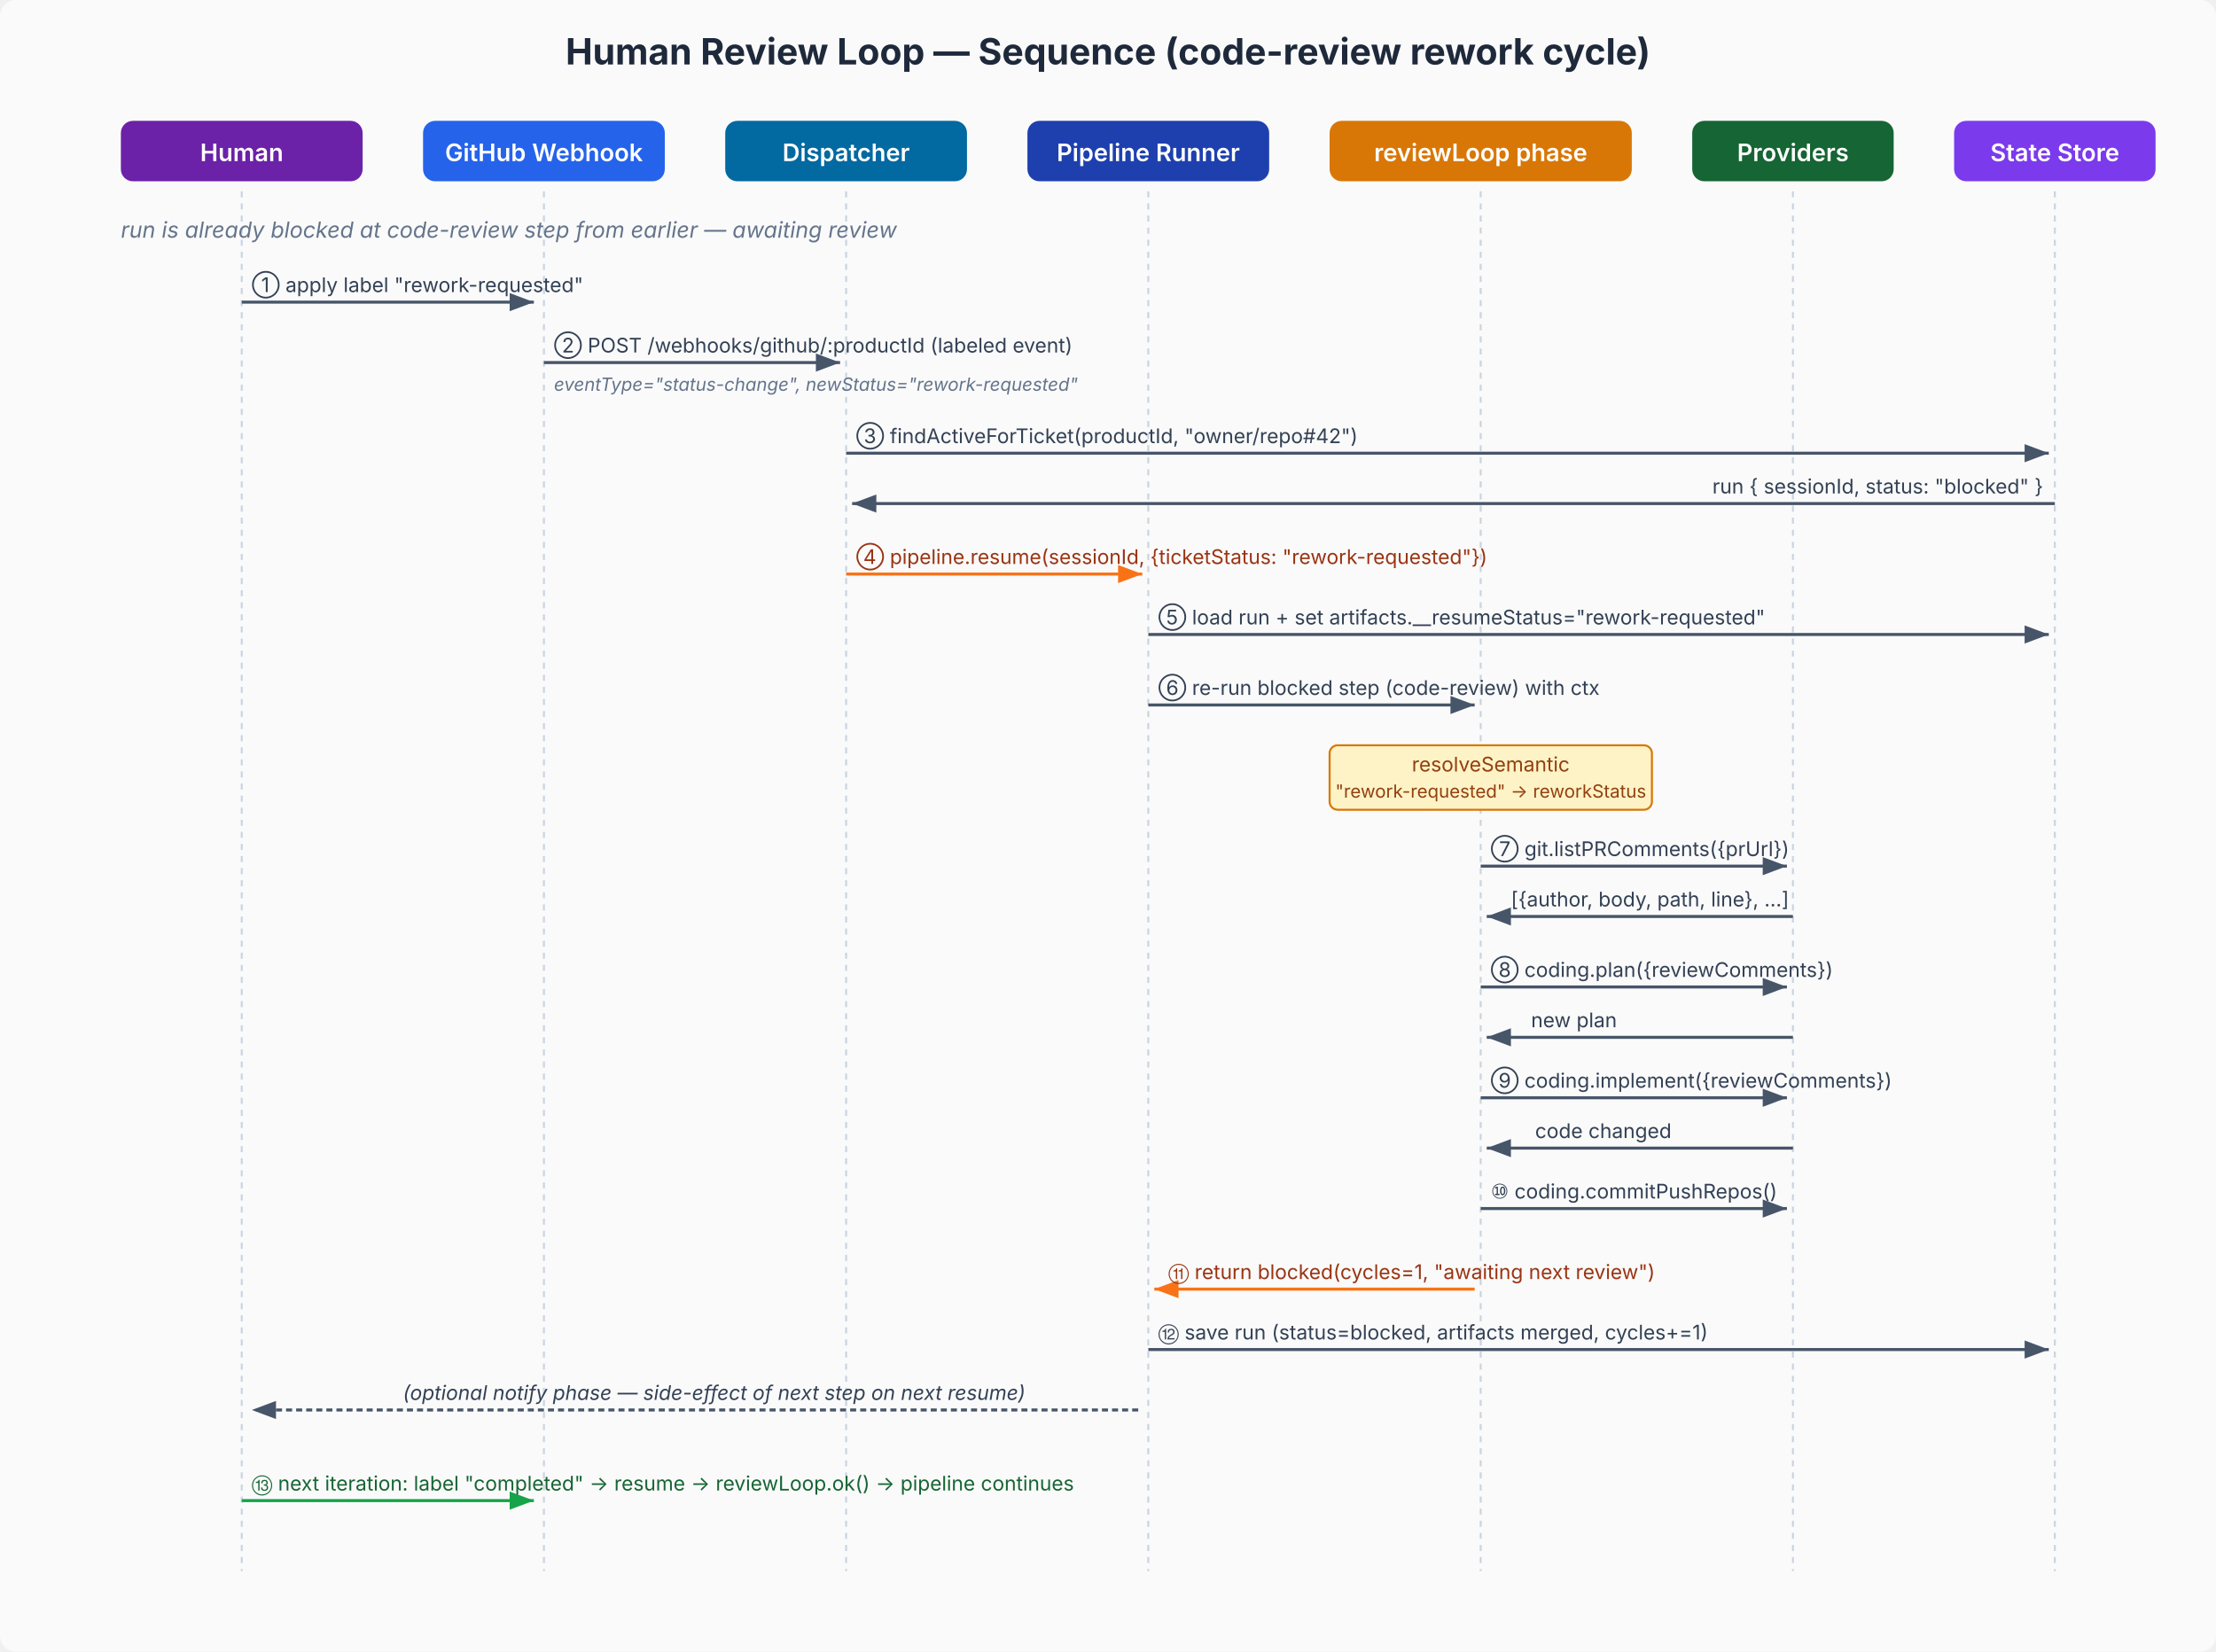
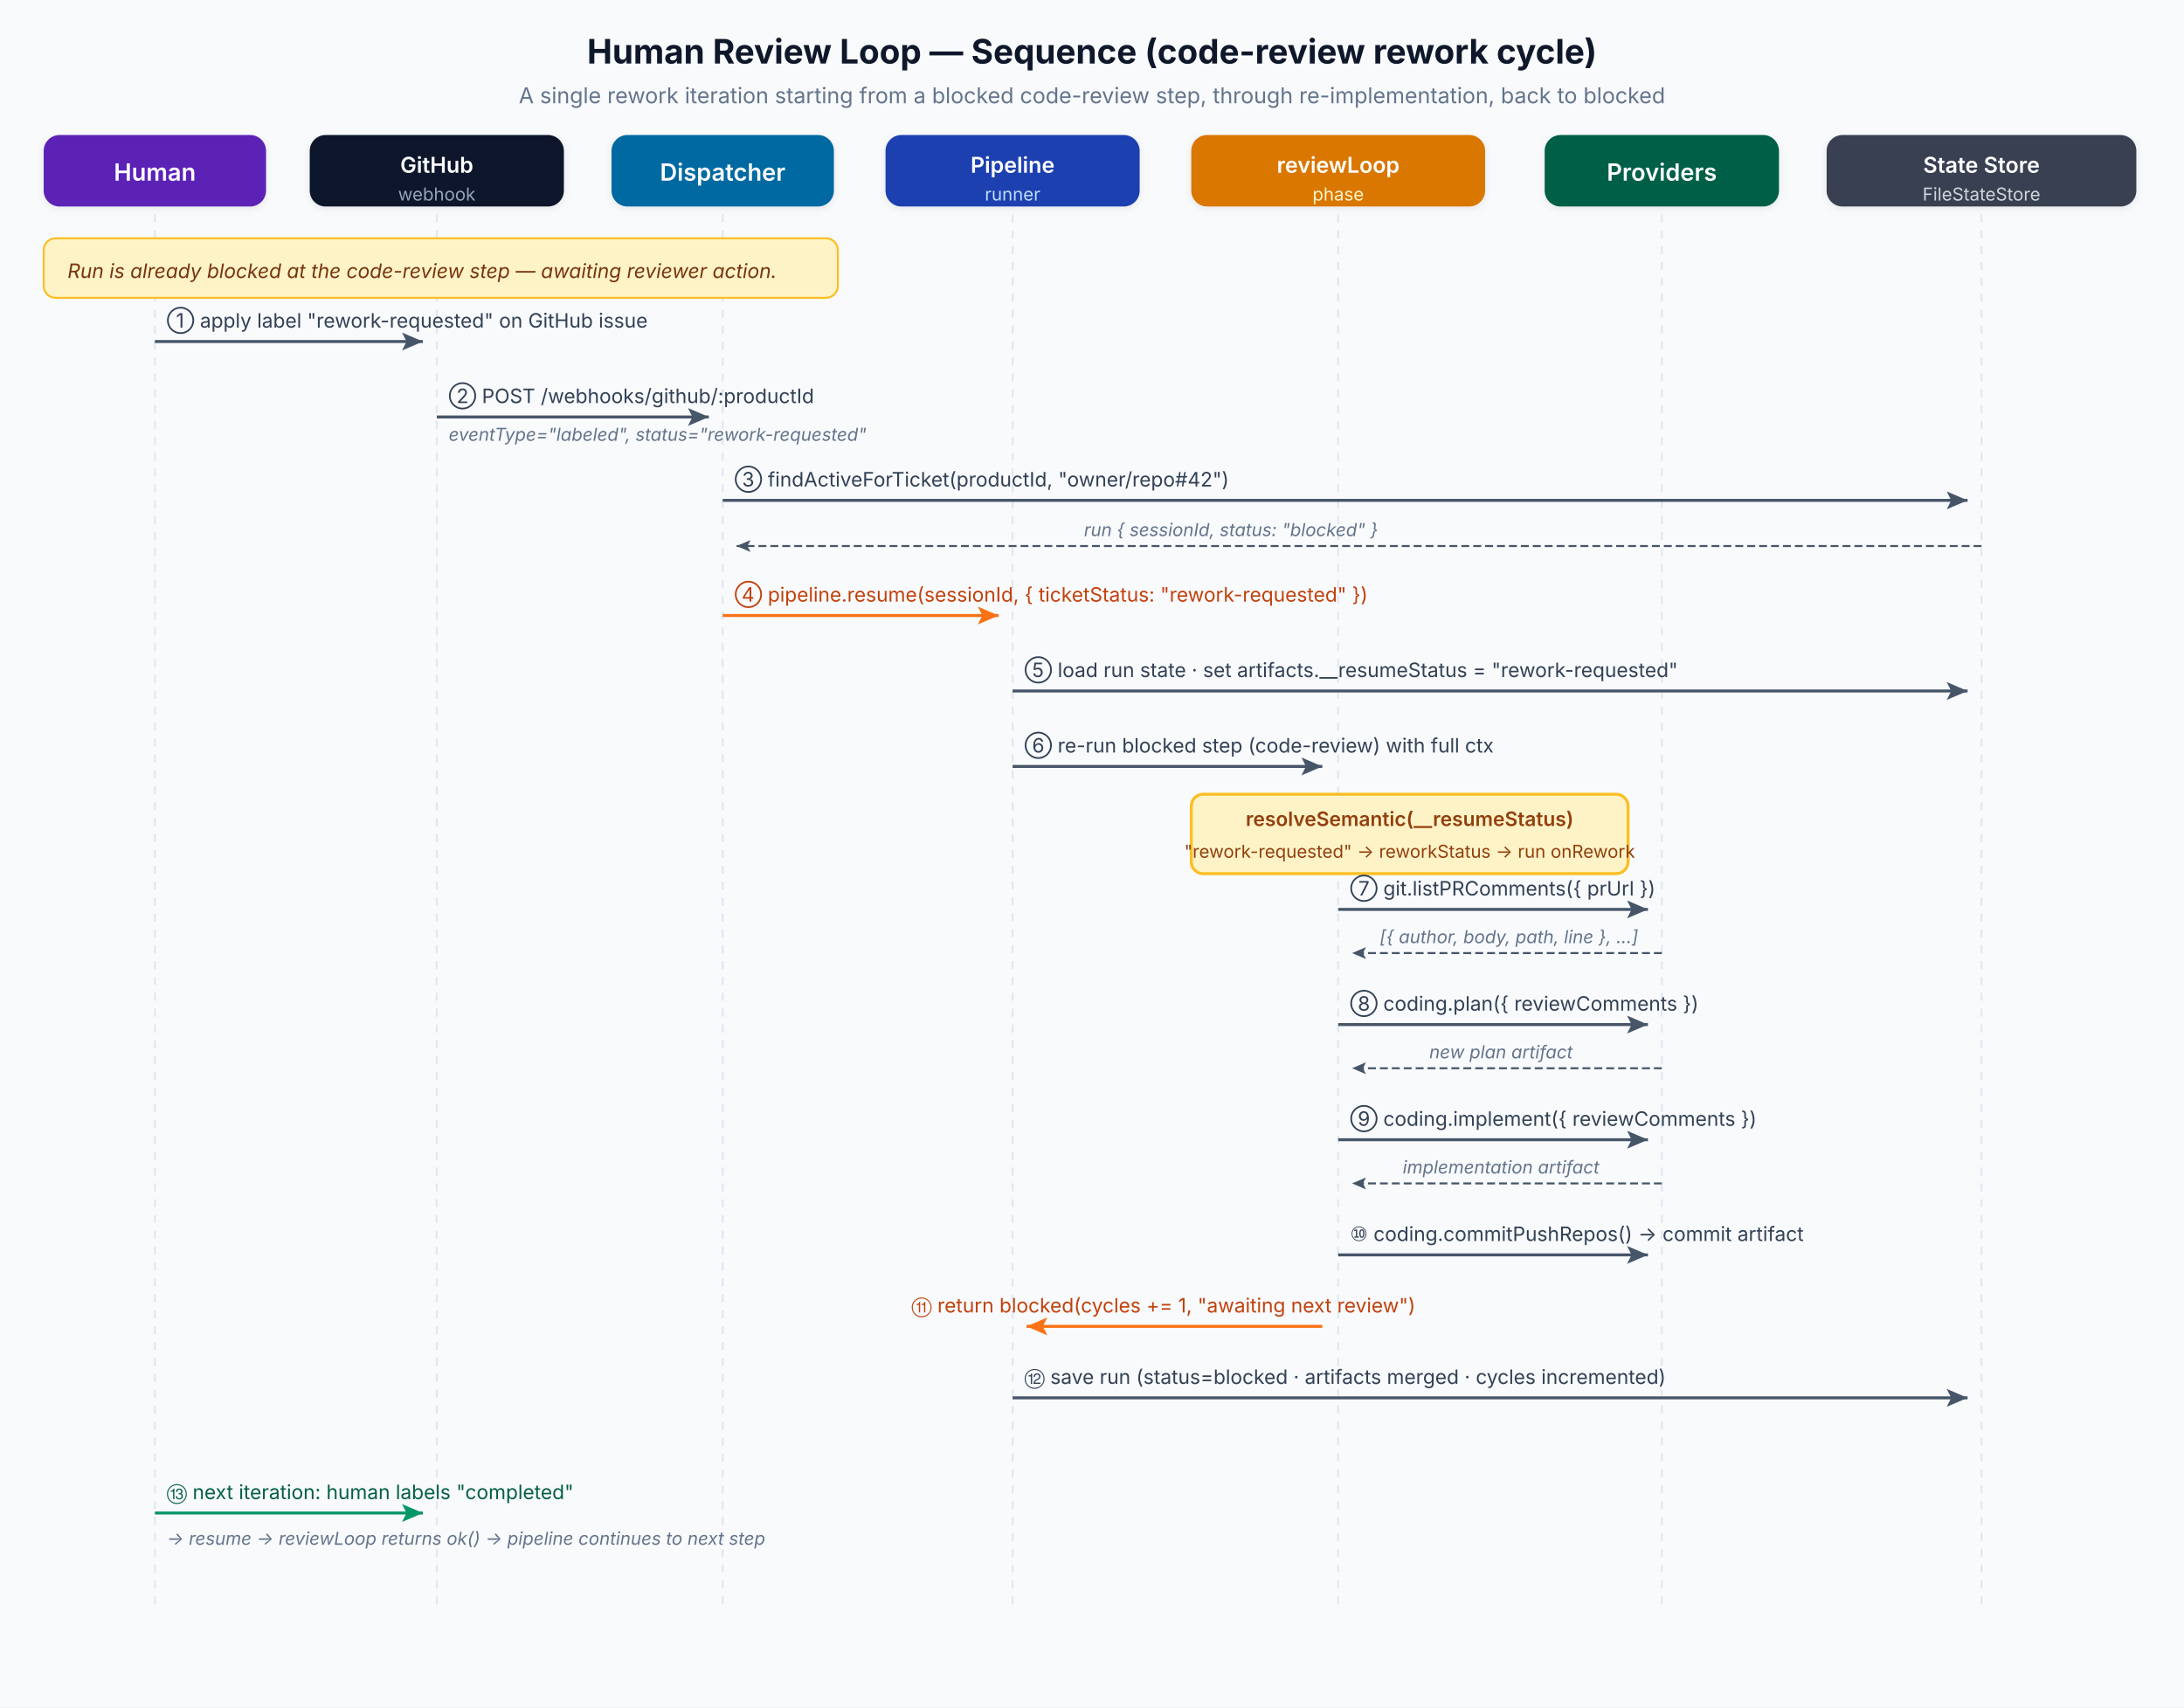
- <svg xmlns="http://www.w3.org/2000/svg" viewBox="0 0 1100 820" font-family="system-ui, -apple-system, sans-serif" font-size="11">
+ <svg xmlns="http://www.w3.org/2000/svg" viewBox="0 0 1100 860" font-family="system-ui,-apple-system,BlinkMacSystemFont,'Segoe UI',sans-serif">
  <defs>
-     <marker id="s-arr" markerWidth="8" markerHeight="6" refX="8" refY="3" orient="auto">
-       <polygon points="0 0, 8 3, 0 6" fill="#475569" />
+     <filter id="sh" x="-4%" y="-4%" width="108%" height="130%">
+       <feDropShadow dx="0" dy="1" stdDeviation="2" flood-color="#0f172a" flood-opacity="0.08" />
+     </filter>
+     <marker id="a" markerWidth="8" markerHeight="8" refX="7" refY="4" orient="auto">
+       <path d="M0,1 L7,4 L0,7 L1.5,4Z" fill="#475569" />
    </marker>
-     <marker id="s-arr-g" markerWidth="8" markerHeight="6" refX="8" refY="3" orient="auto">
-       <polygon points="0 0, 8 3, 0 6" fill="#16a34a" />
+     <marker id="ae" markerWidth="8" markerHeight="8" refX="7" refY="4" orient="auto">
+       <path d="M0,1 L7,4 L0,7 L1.5,4Z" fill="#059669" />
    </marker>
-     <marker id="s-arr-o" markerWidth="8" markerHeight="6" refX="8" refY="3" orient="auto">
-       <polygon points="0 0, 8 3, 0 6" fill="#f97316" />
+     <marker id="ao" markerWidth="8" markerHeight="8" refX="7" refY="4" orient="auto">
+       <path d="M0,1 L7,4 L0,7 L1.5,4Z" fill="#f97316" />
    </marker>
  </defs>
-   <rect width="1100" height="820" fill="#fafafa" rx="8" />
-   <text x="550" y="32" text-anchor="middle" font-size="18" font-weight="bold" fill="#1e293b">Human Review Loop — Sequence (code-review rework cycle)</text>
-   <g font-size="12" font-weight="600" fill="white">
-     <rect x="60" y="60" width="120" height="30" rx="6" fill="#6b21a8" />
-     <text x="120" y="80" text-anchor="middle">Human</text>
-     <rect x="210" y="60" width="120" height="30" rx="6" fill="#2563eb" />
-     <text x="270" y="80" text-anchor="middle">GitHub Webhook</text>
-     <rect x="360" y="60" width="120" height="30" rx="6" fill="#0369a1" />
-     <text x="420" y="80" text-anchor="middle">Dispatcher</text>
-     <rect x="510" y="60" width="120" height="30" rx="6" fill="#1e40af" />
-     <text x="570" y="80" text-anchor="middle">Pipeline Runner</text>
-     <rect x="660" y="60" width="150" height="30" rx="6" fill="#d97706" />
-     <text x="735" y="80" text-anchor="middle">reviewLoop phase</text>
-     <rect x="840" y="60" width="100" height="30" rx="6" fill="#166534" />
-     <text x="890" y="80" text-anchor="middle">Providers</text>
-     <rect x="970" y="60" width="100" height="30" rx="6" fill="#7c3aed" />
-     <text x="1020" y="80" text-anchor="middle">State Store</text>
+   <rect width="1100" height="860" fill="#f8fafc" />
+   <text x="550" y="32" text-anchor="middle" font-size="17" font-weight="700" fill="#0f172a">Human Review Loop — Sequence (code-review rework cycle)</text>
+   <text x="550" y="52" text-anchor="middle" font-size="11" fill="#64748b">A single rework iteration starting from a blocked code-review step, through re-implementation, back to blocked</text>
+   <rect x="22" y="68" width="112" height="36" rx="8" fill="#5b21b6" filter="url(#sh)" />
+   <text x="78" y="91" text-anchor="middle" fill="white" font-weight="600" font-size="12">Human</text>
+   <rect x="156" y="68" width="128" height="36" rx="8" fill="#0f172a" filter="url(#sh)" />
+   <text x="220" y="87" text-anchor="middle" fill="white" font-weight="600" font-size="11">GitHub</text>
+   <text x="220" y="101" text-anchor="middle" fill="#94a3b8" font-size="9">webhook</text>
+   <rect x="308" y="68" width="112" height="36" rx="8" fill="#0369a1" filter="url(#sh)" />
+   <text x="364" y="91" text-anchor="middle" fill="white" font-weight="600" font-size="12">Dispatcher</text>
+   <rect x="446" y="68" width="128" height="36" rx="8" fill="#1e40af" filter="url(#sh)" />
+   <text x="510" y="87" text-anchor="middle" fill="white" font-weight="600" font-size="11">Pipeline</text>
+   <text x="510" y="101" text-anchor="middle" fill="#bfdbfe" font-size="9">runner</text>
+   <rect x="600" y="68" width="148" height="36" rx="8" fill="#d97706" filter="url(#sh)" />
+   <text x="674" y="87" text-anchor="middle" fill="white" font-weight="600" font-size="11">reviewLoop</text>
+   <text x="674" y="101" text-anchor="middle" fill="#fef3c7" font-size="9">phase</text>
+   <rect x="778" y="68" width="118" height="36" rx="8" fill="#065f46" filter="url(#sh)" />
+   <text x="837" y="91" text-anchor="middle" fill="white" font-weight="600" font-size="12">Providers</text>
+   <rect x="920" y="68" width="156" height="36" rx="8" fill="#374151" filter="url(#sh)" />
+   <text x="998" y="87" text-anchor="middle" fill="white" font-weight="600" font-size="11">State Store</text>
+   <text x="998" y="101" text-anchor="middle" fill="#d1d5db" font-size="9">FileStateStore</text>
+   <g stroke="#e2e8f0" stroke-dasharray="4,4" stroke-width="1">
+     <line x1="78" y1="108" x2="78" y2="810" />
+     <line x1="220" y1="108" x2="220" y2="810" />
+     <line x1="364" y1="108" x2="364" y2="810" />
+     <line x1="510" y1="108" x2="510" y2="810" />
+     <line x1="674" y1="108" x2="674" y2="810" />
+     <line x1="837" y1="108" x2="837" y2="810" />
+     <line x1="998" y1="108" x2="998" y2="810" />
  </g>
-   <g stroke="#cbd5e1" stroke-dasharray="3,3">
-     <line x1="120" y1="95" x2="120" y2="780" />
-     <line x1="270" y1="95" x2="270" y2="780" />
-     <line x1="420" y1="95" x2="420" y2="780" />
-     <line x1="570" y1="95" x2="570" y2="780" />
-     <line x1="735" y1="95" x2="735" y2="780" />
-     <line x1="890" y1="95" x2="890" y2="780" />
-     <line x1="1020" y1="95" x2="1020" y2="780" />
-   </g>
-   <text x="60" y="118" fill="#64748b" font-style="italic">run is already blocked at code-review step from earlier — awaiting review</text>
-   <g>
-     <line x1="120" y1="150" x2="265" y2="150" stroke="#475569" stroke-width="1.5" marker-end="url(#s-arr)" />
-     <text x="125" y="145" font-size="10" fill="#334155">① apply label "rework-requested"</text>
-   </g>
-   <g>
-     <line x1="270" y1="180" x2="417" y2="180" stroke="#475569" stroke-width="1.5" marker-end="url(#s-arr)" />
-     <text x="275" y="175" font-size="10" fill="#334155">② POST /webhooks/github/:productId (labeled event)</text>
-     <text x="275" y="194" font-size="9" fill="#64748b" font-style="italic">eventType="status-change", newStatus="rework-requested"</text>
-   </g>
-   <g>
-     <line x1="420" y1="225" x2="1017" y2="225" stroke="#475569" stroke-width="1.5" marker-end="url(#s-arr)" />
-     <text x="425" y="220" font-size="10" fill="#334155">③ findActiveForTicket(productId, "owner/repo#42")</text>
-   </g>
-   <g>
-     <line x1="1020" y1="250" x2="423" y2="250" stroke="#475569" stroke-width="1.5" marker-end="url(#s-arr)" />
-     <text x="850" y="245" font-size="10" fill="#334155">run { sessionId, status: "blocked" }</text>
-   </g>
-   <g>
-     <line x1="420" y1="285" x2="567" y2="285" stroke="#f97316" stroke-width="1.5" marker-end="url(#s-arr-o)" />
-     <text x="425" y="280" font-size="10" fill="#9a3412">④ pipeline.resume(sessionId, {ticketStatus: "rework-requested"})</text>
-   </g>
-   <g>
-     <line x1="570" y1="315" x2="1017" y2="315" stroke="#475569" stroke-width="1.5" marker-end="url(#s-arr)" />
-     <text x="575" y="310" font-size="10" fill="#334155">⑤ load run + set artifacts.__resumeStatus="rework-requested"</text>
-   </g>
-   <g>
-     <line x1="570" y1="350" x2="732" y2="350" stroke="#475569" stroke-width="1.5" marker-end="url(#s-arr)" />
-     <text x="575" y="345" font-size="10" fill="#334155">⑥ re-run blocked step (code-review) with ctx</text>
-   </g>
-   <rect x="660" y="370" width="160" height="32" rx="4" fill="#fef3c7" stroke="#d97706" />
-   <text x="740" y="383" text-anchor="middle" font-size="10" fill="#92400e">resolveSemantic</text>
-   <text x="740" y="396" text-anchor="middle" font-size="9" fill="#92400e">"rework-requested" → reworkStatus</text>
-   <g>
-     <line x1="735" y1="430" x2="887" y2="430" stroke="#475569" stroke-width="1.5" marker-end="url(#s-arr)" />
-     <text x="740" y="425" font-size="10" fill="#334155">⑦ git.listPRComments({prUrl})</text>
-   </g>
-   <g>
-     <line x1="890" y1="455" x2="738" y2="455" stroke="#475569" stroke-width="1.5" marker-end="url(#s-arr)" />
-     <text x="750" y="450" font-size="10" fill="#334155">[{author, body, path, line}, ...]</text>
-   </g>
-   <g>
-     <line x1="735" y1="490" x2="887" y2="490" stroke="#475569" stroke-width="1.5" marker-end="url(#s-arr)" />
-     <text x="740" y="485" font-size="10" fill="#334155">⑧ coding.plan({reviewComments})</text>
-   </g>
-   <g>
-     <line x1="890" y1="515" x2="738" y2="515" stroke="#475569" stroke-width="1.5" marker-end="url(#s-arr)" />
-     <text x="760" y="510" font-size="10" fill="#334155">new plan</text>
-   </g>
-   <g>
-     <line x1="735" y1="545" x2="887" y2="545" stroke="#475569" stroke-width="1.5" marker-end="url(#s-arr)" />
-     <text x="740" y="540" font-size="10" fill="#334155">⑨ coding.implement({reviewComments})</text>
-   </g>
-   <g>
-     <line x1="890" y1="570" x2="738" y2="570" stroke="#475569" stroke-width="1.5" marker-end="url(#s-arr)" />
-     <text x="762" y="565" font-size="10" fill="#334155">code changed</text>
-   </g>
-   <g>
-     <line x1="735" y1="600" x2="887" y2="600" stroke="#475569" stroke-width="1.5" marker-end="url(#s-arr)" />
-     <text x="740" y="595" font-size="10" fill="#334155">⑩ coding.commitPushRepos()</text>
-   </g>
-   <g>
-     <line x1="732" y1="640" x2="573" y2="640" stroke="#f97316" stroke-width="1.5" marker-end="url(#s-arr-o)" />
-     <text x="580" y="635" font-size="10" fill="#9a3412">⑪ return blocked(cycles=1, "awaiting next review")</text>
-   </g>
-   <g>
-     <line x1="570" y1="670" x2="1017" y2="670" stroke="#475569" stroke-width="1.5" marker-end="url(#s-arr)" />
-     <text x="575" y="665" font-size="10" fill="#334155">⑫ save run (status=blocked, artifacts merged, cycles+=1)</text>
-   </g>
-   <g>
-     <line x1="565" y1="700" x2="125" y2="700" stroke="#475569" stroke-width="1.5" stroke-dasharray="3,2" marker-end="url(#s-arr)" />
-     <text x="200" y="695" font-size="10" fill="#334155" font-style="italic">(optional notify phase — side-effect of next step on next resume)</text>
-   </g>
-   <g>
-     <line x1="120" y1="745" x2="265" y2="745" stroke="#16a34a" stroke-width="1.5" marker-end="url(#s-arr-g)" />
-     <text x="125" y="740" font-size="10" fill="#166534">⑬ next iteration: label "completed" → resume → reviewLoop.ok() → pipeline continues</text>
-   </g>
+   <rect x="22" y="120" width="400" height="30" rx="6" fill="#fef3c7" stroke="#fbbf24" />
+   <text x="34" y="140" font-size="10" fill="#78350f" font-style="italic">Run is already blocked at the code-review step — awaiting reviewer action.</text>
+   <line x1="78" y1="172" x2="213" y2="172" stroke="#475569" stroke-width="1.5" marker-end="url(#a)" />
+   <text x="84" y="165" font-size="10" fill="#334155">① apply label "rework-requested" on GitHub issue</text>
+   <line x1="220" y1="210" x2="357" y2="210" stroke="#475569" stroke-width="1.5" marker-end="url(#a)" />
+   <text x="226" y="203" font-size="10" fill="#334155">② POST /webhooks/github/:productId</text>
+   <text x="226" y="222" font-size="9" fill="#64748b" font-style="italic">eventType="labeled", status="rework-requested"</text>
+   <line x1="364" y1="252" x2="991" y2="252" stroke="#475569" stroke-width="1.5" marker-end="url(#a)" />
+   <text x="370" y="245" font-size="10" fill="#334155">③ findActiveForTicket(productId, "owner/repo#42")</text>
+   <line x1="998" y1="275" x2="371" y2="275" stroke="#475569" stroke-width="1" stroke-dasharray="4,2" marker-end="url(#a)" />
+   <text x="620" y="270" text-anchor="middle" font-size="9" fill="#64748b" font-style="italic">run { sessionId, status: "blocked" }</text>
+   <line x1="364" y1="310" x2="503" y2="310" stroke="#f97316" stroke-width="1.5" marker-end="url(#ao)" />
+   <text x="370" y="303" font-size="10" fill="#c2410c">④ pipeline.resume(sessionId, { ticketStatus: "rework-requested" })</text>
+   <line x1="510" y1="348" x2="991" y2="348" stroke="#475569" stroke-width="1.5" marker-end="url(#a)" />
+   <text x="516" y="341" font-size="10" fill="#334155">⑤ load run state · set artifacts.__resumeStatus = "rework-requested"</text>
+   <line x1="510" y1="386" x2="666" y2="386" stroke="#475569" stroke-width="1.5" marker-end="url(#a)" />
+   <text x="516" y="379" font-size="10" fill="#334155">⑥ re-run blocked step (code-review) with full ctx</text>
+   <rect x="600" y="400" width="220" height="40" rx="6" fill="#fef3c7" stroke="#fbbf24" stroke-width="1.5" />
+   <text x="710" y="416" text-anchor="middle" font-size="10" font-weight="600" fill="#92400e">resolveSemantic(__resumeStatus)</text>
+   <text x="710" y="432" text-anchor="middle" font-size="9" fill="#92400e">"rework-requested" → reworkStatus → run onRework</text>
+   <line x1="674" y1="458" x2="830" y2="458" stroke="#475569" stroke-width="1.5" marker-end="url(#a)" />
+   <text x="680" y="451" font-size="10" fill="#334155">⑦ git.listPRComments({ prUrl })</text>
+   <line x1="837" y1="480" x2="681" y2="480" stroke="#475569" stroke-width="1" stroke-dasharray="4,2" marker-end="url(#a)" />
+   <text x="760" y="475" text-anchor="middle" font-size="9" fill="#64748b" font-style="italic">[{ author, body, path, line }, …]</text>
+   <line x1="674" y1="516" x2="830" y2="516" stroke="#475569" stroke-width="1.5" marker-end="url(#a)" />
+   <text x="680" y="509" font-size="10" fill="#334155">⑧ coding.plan({ reviewComments })</text>
+   <line x1="837" y1="538" x2="681" y2="538" stroke="#475569" stroke-width="1" stroke-dasharray="4,2" marker-end="url(#a)" />
+   <text x="756" y="533" text-anchor="middle" font-size="9" fill="#64748b" font-style="italic">new plan artifact</text>
+   <line x1="674" y1="574" x2="830" y2="574" stroke="#475569" stroke-width="1.5" marker-end="url(#a)" />
+   <text x="680" y="567" font-size="10" fill="#334155">⑨ coding.implement({ reviewComments })</text>
+   <line x1="837" y1="596" x2="681" y2="596" stroke="#475569" stroke-width="1" stroke-dasharray="4,2" marker-end="url(#a)" />
+   <text x="756" y="591" text-anchor="middle" font-size="9" fill="#64748b" font-style="italic">implementation artifact</text>
+   <line x1="674" y1="632" x2="830" y2="632" stroke="#475569" stroke-width="1.5" marker-end="url(#a)" />
+   <text x="680" y="625" font-size="10" fill="#334155">⑩ coding.commitPushRepos()  → commit artifact</text>
+   <line x1="666" y1="668" x2="517" y2="668" stroke="#f97316" stroke-width="1.5" marker-end="url(#ao)" />
+   <text x="586" y="661" text-anchor="middle" font-size="10" fill="#c2410c">⑪ return blocked(cycles += 1, "awaiting next review")</text>
+   <line x1="510" y1="704" x2="991" y2="704" stroke="#475569" stroke-width="1.5" marker-end="url(#a)" />
+   <text x="516" y="697" font-size="10" fill="#334155">⑫ save run (status=blocked · artifacts merged · cycles incremented)</text>
+   <line x1="78" y1="762" x2="213" y2="762" stroke="#059669" stroke-width="1.5" marker-end="url(#ae)" />
+   <text x="84" y="755" font-size="10" fill="#065f46">⑬ next iteration: human labels "completed"</text>
+   <text x="84" y="778" font-size="9" fill="#64748b" font-style="italic">→ resume → reviewLoop returns ok() → pipeline continues to next step</text>
</svg>
